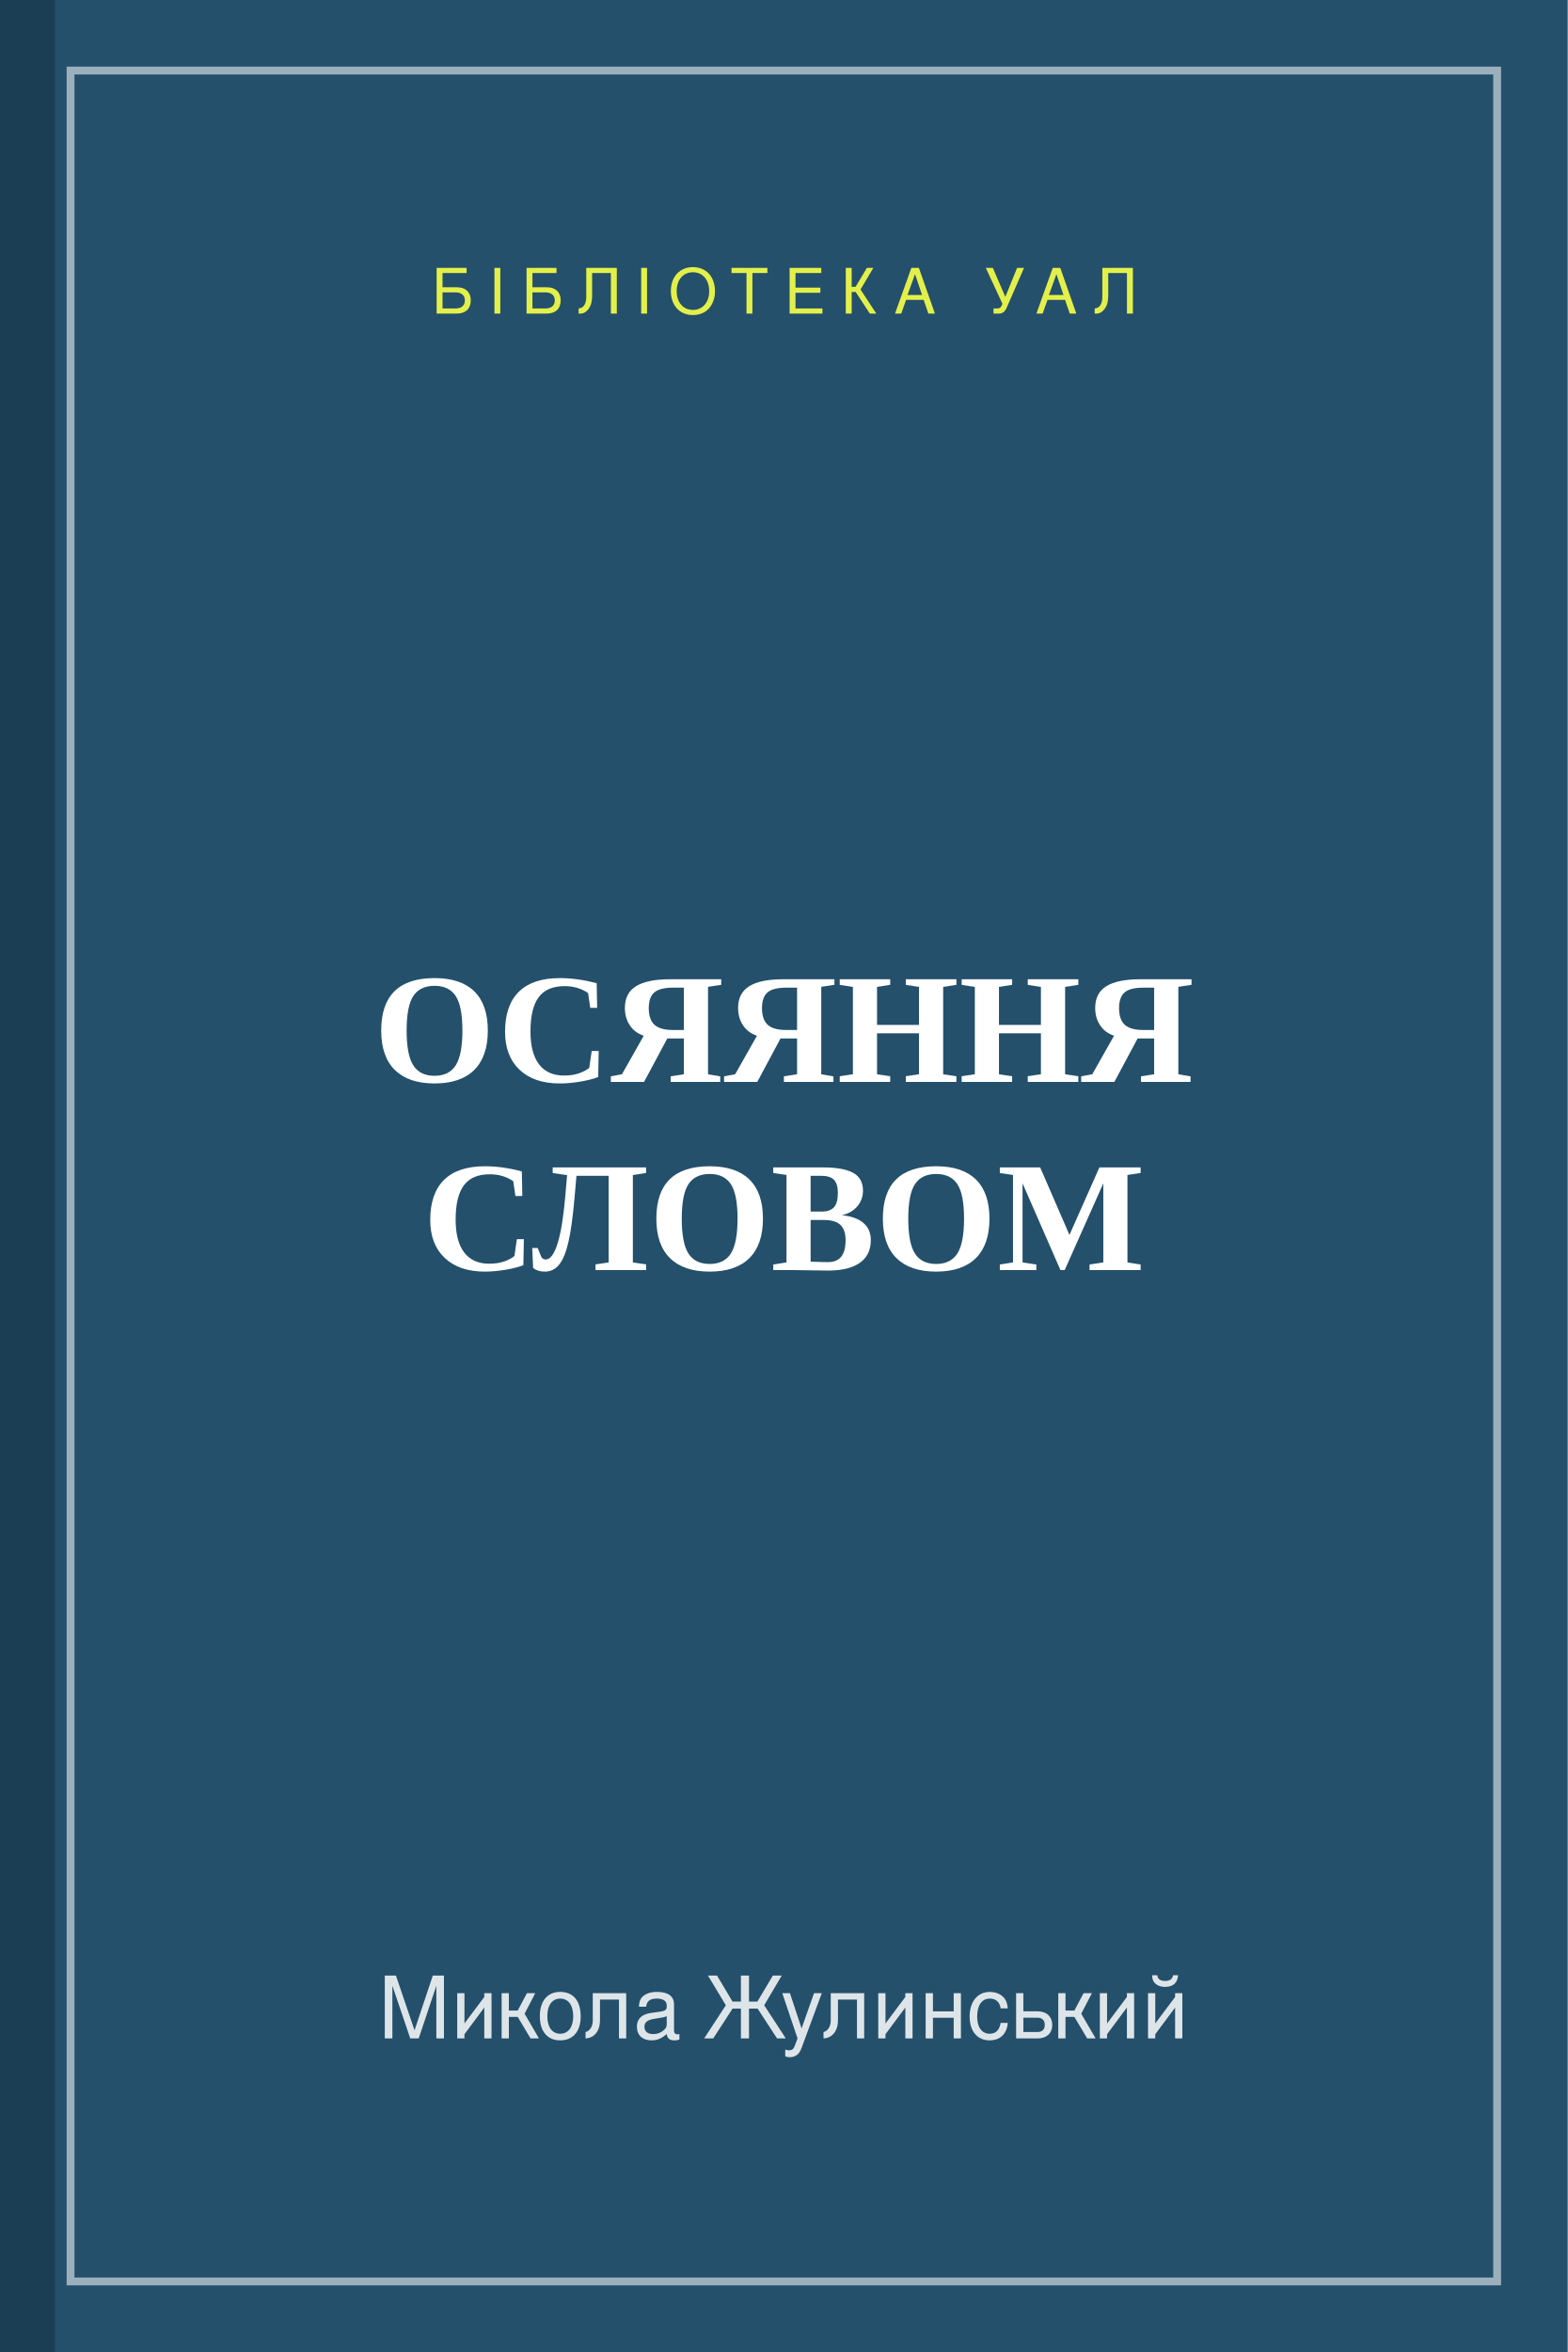
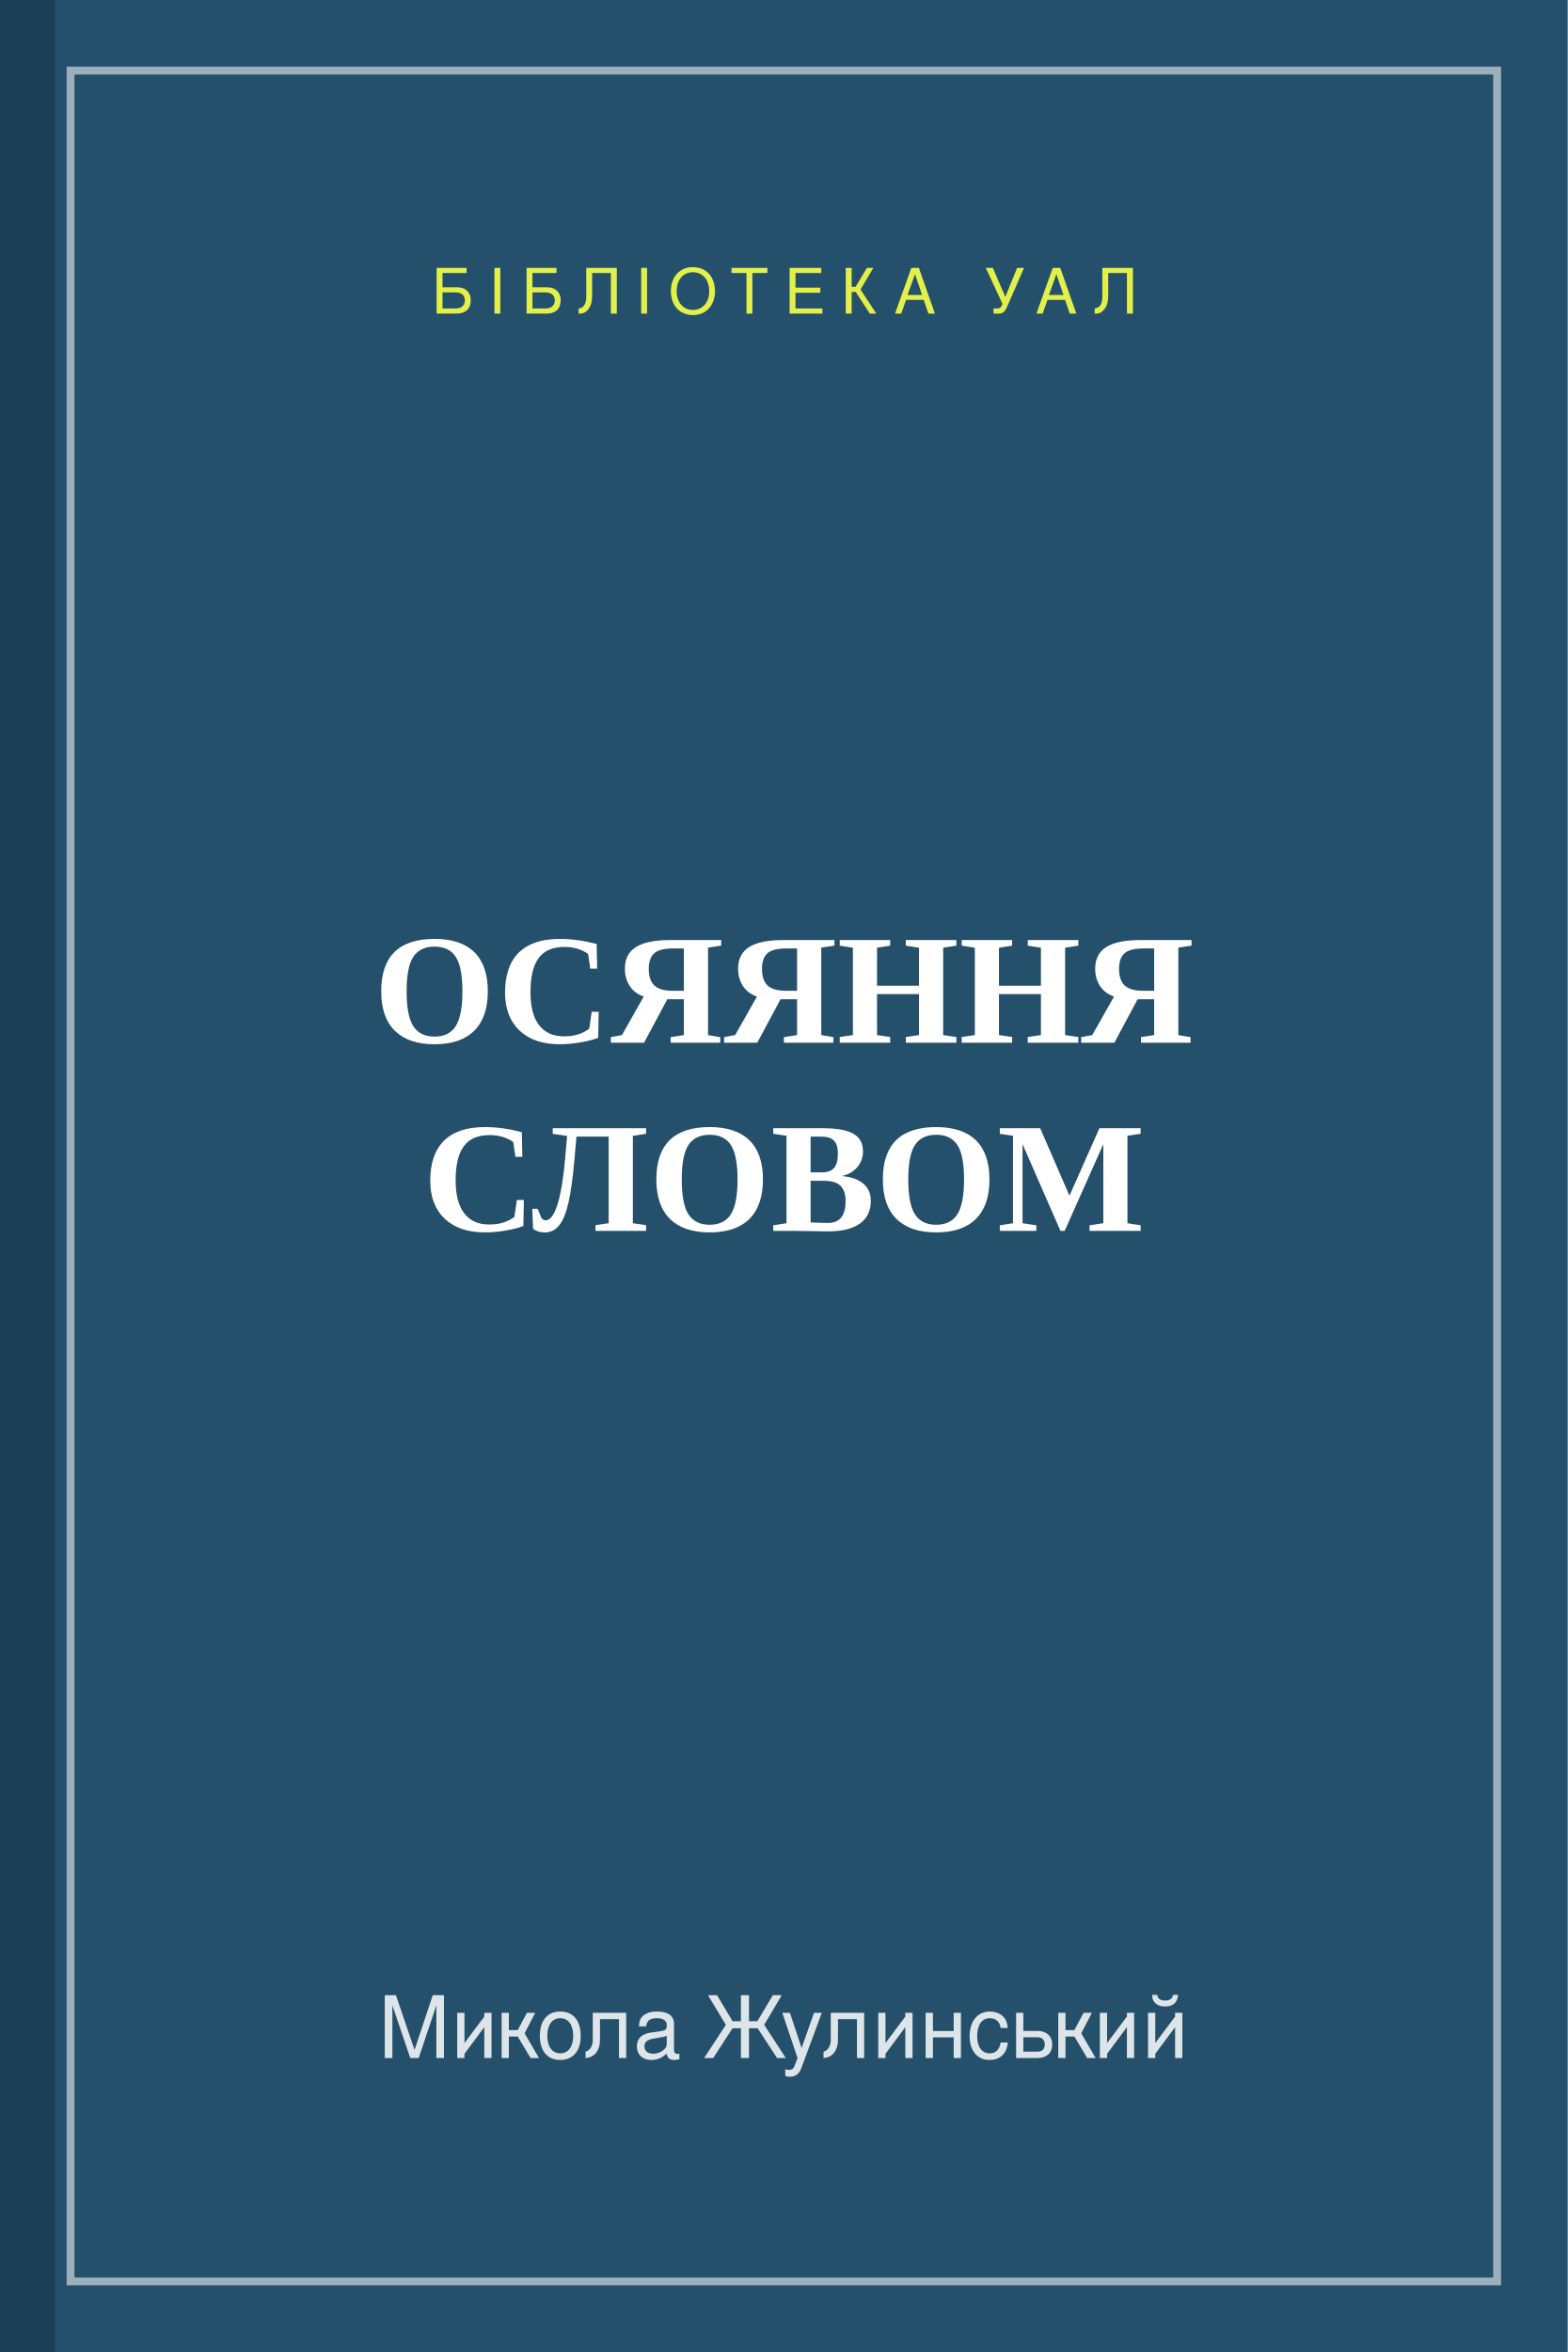
<svg xmlns="http://www.w3.org/2000/svg" viewBox="0 0 400 600" width="400" height="600">
  <rect width="400" height="600" fill="#24506b" />
  <rect x="18" y="18" width="364" height="564" fill="none" stroke="#fff" stroke-opacity=".55" stroke-width="2" />
  <rect x="0" y="0" width="14" height="600" fill="#000" fill-opacity=".22" />
  <g fill="#fff" font-family="Georgia, 'Times New Roman', serif" font-weight="700" text-anchor="middle">
-     <text x="200" y="276" font-size="40">ОСЯЯННЯ</text>
-     <text x="200" y="324" font-size="40">СЛОВОМ</text>
+     <text x="200" y="266" font-size="40">ОСЯЯННЯ</text>
+     <text x="200" y="314" font-size="40">СЛОВОМ</text>
  </g>
-   <text x="200" y="520" fill="#fff" fill-opacity=".85" font-family="Helvetica, Arial, sans-serif" font-size="22" text-anchor="middle">Микола Жулинський</text>
+   <g fill="#fff" fill-opacity=".85" font-family="Helvetica, Arial, sans-serif" text-anchor="middle">
+     <text x="200" y="525" font-size="22">Микола Жулинський</text>
+   </g>
  <text x="200" y="80" fill="#e4f04a" font-family="Helvetica, Arial, sans-serif" font-size="16" letter-spacing="4" text-anchor="middle">БІБЛІОТЕКА УАЛ</text>
</svg>
